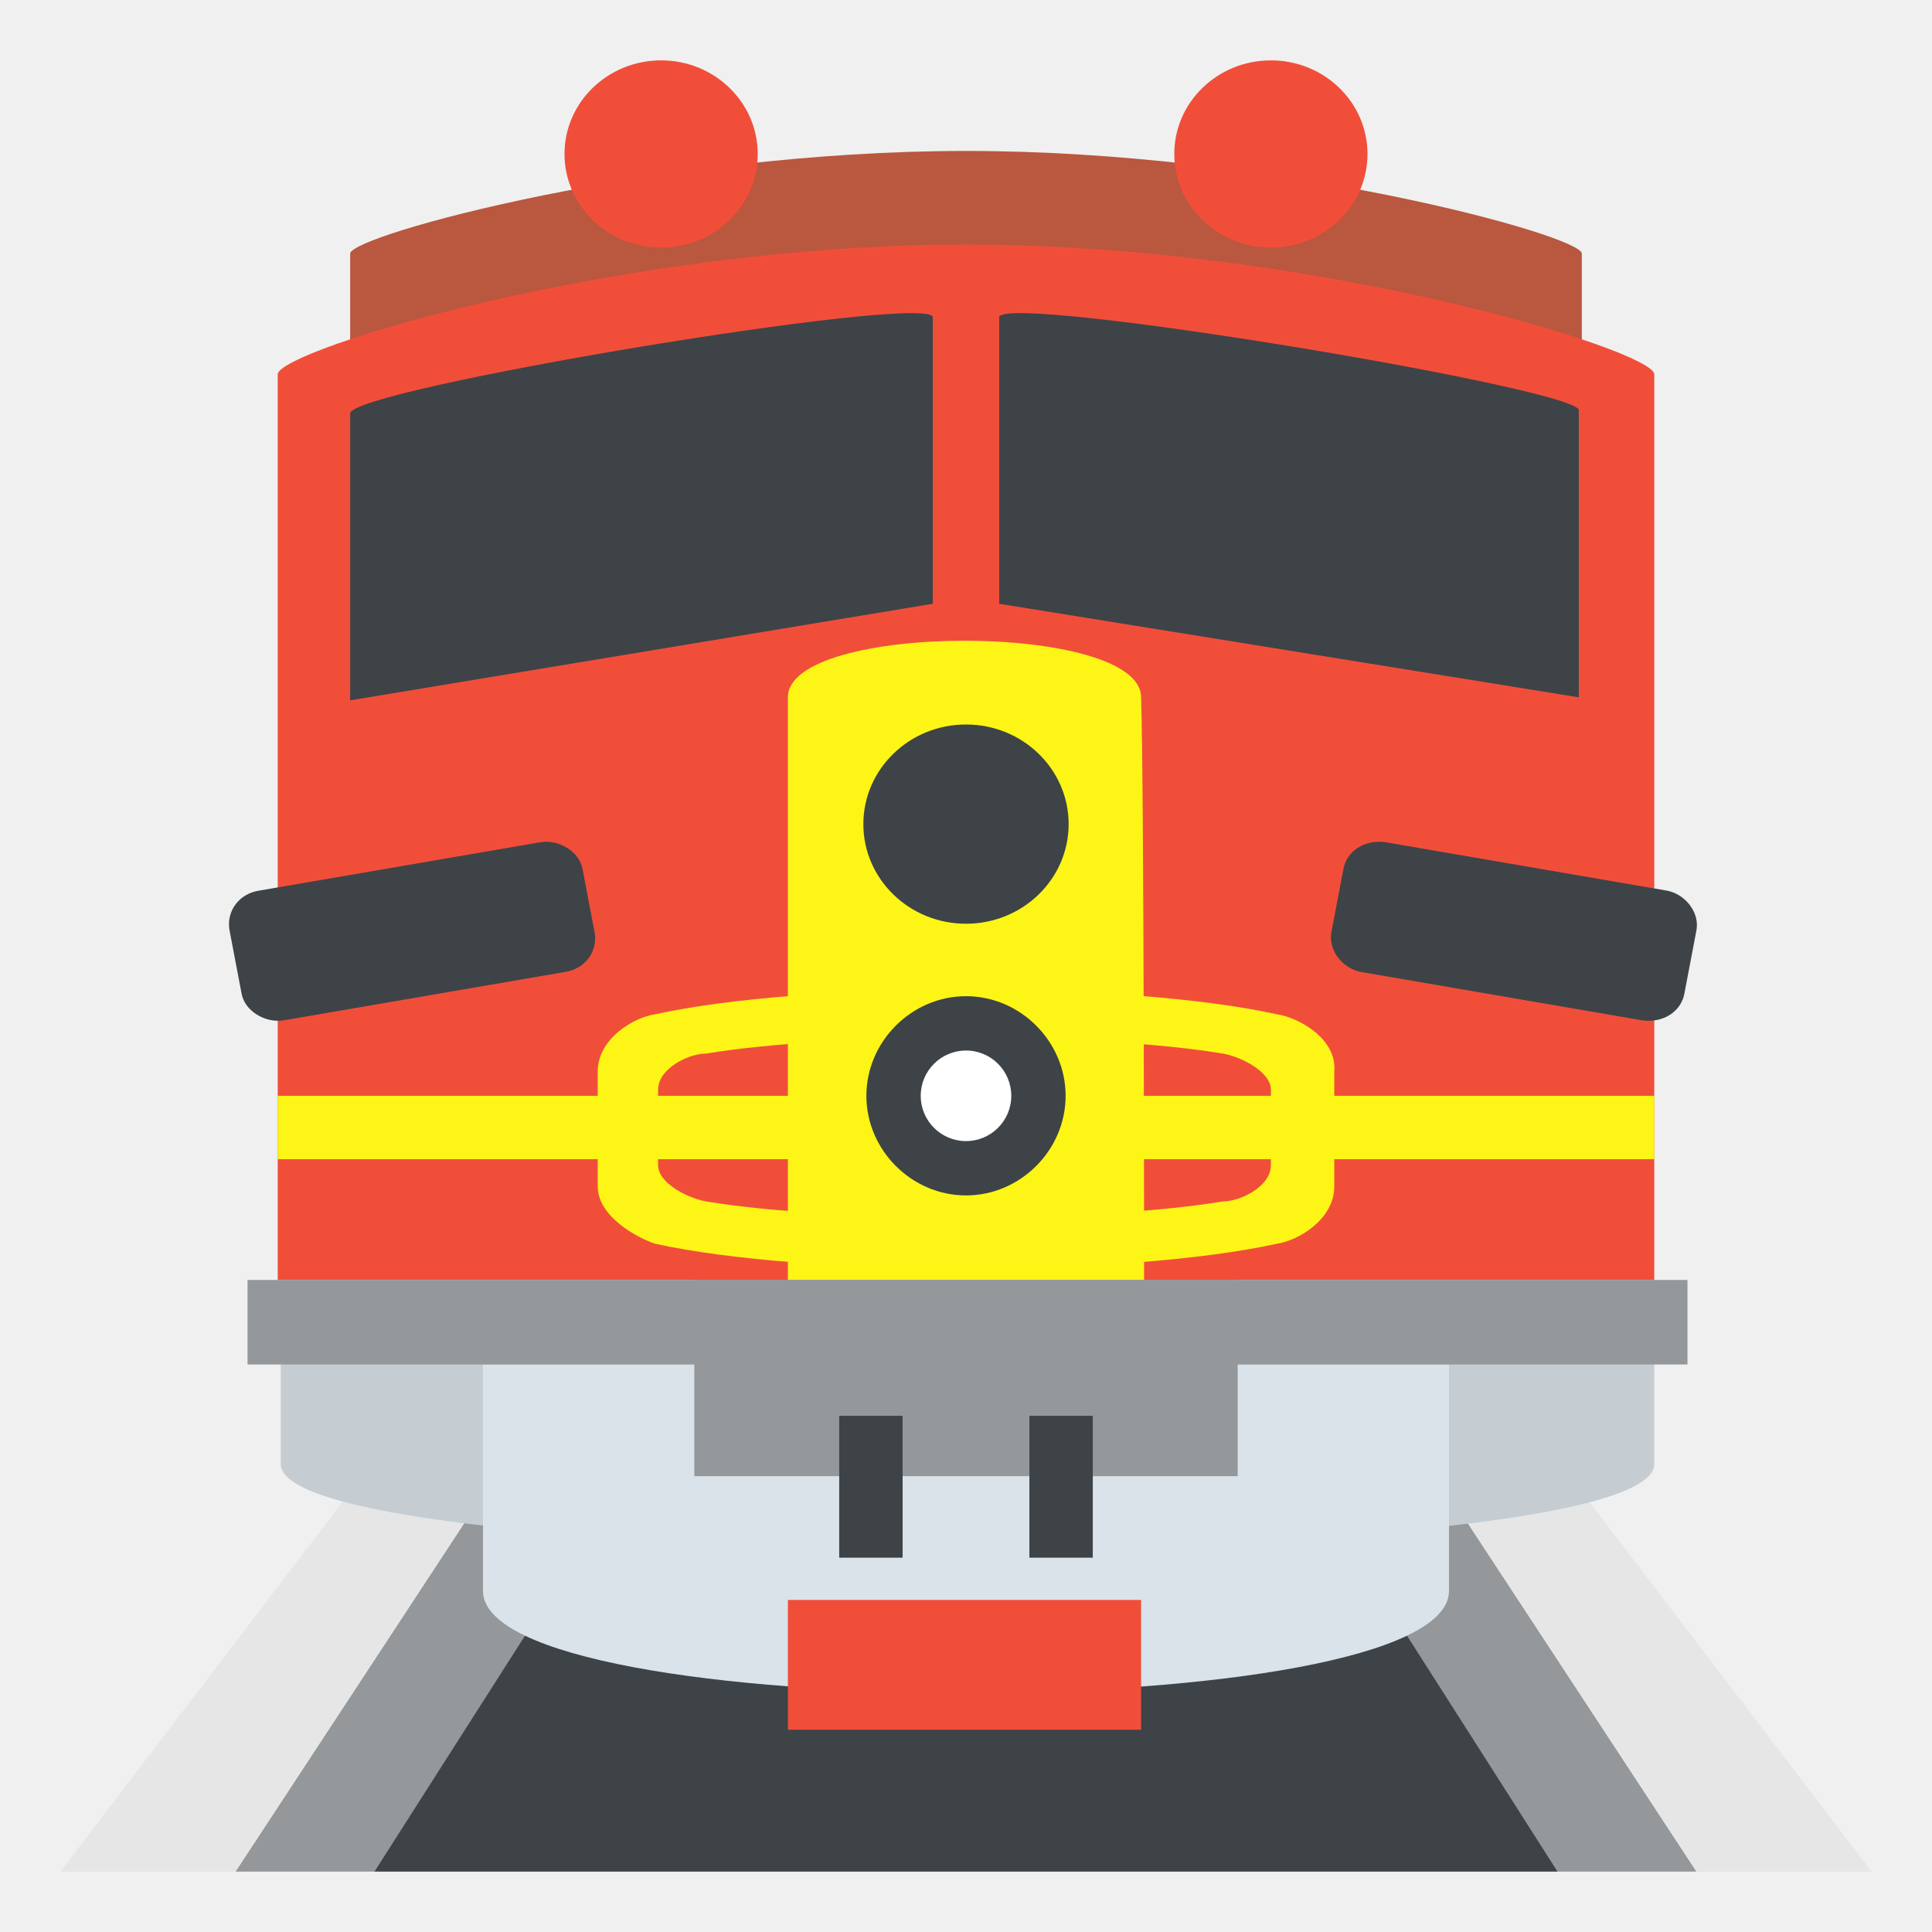
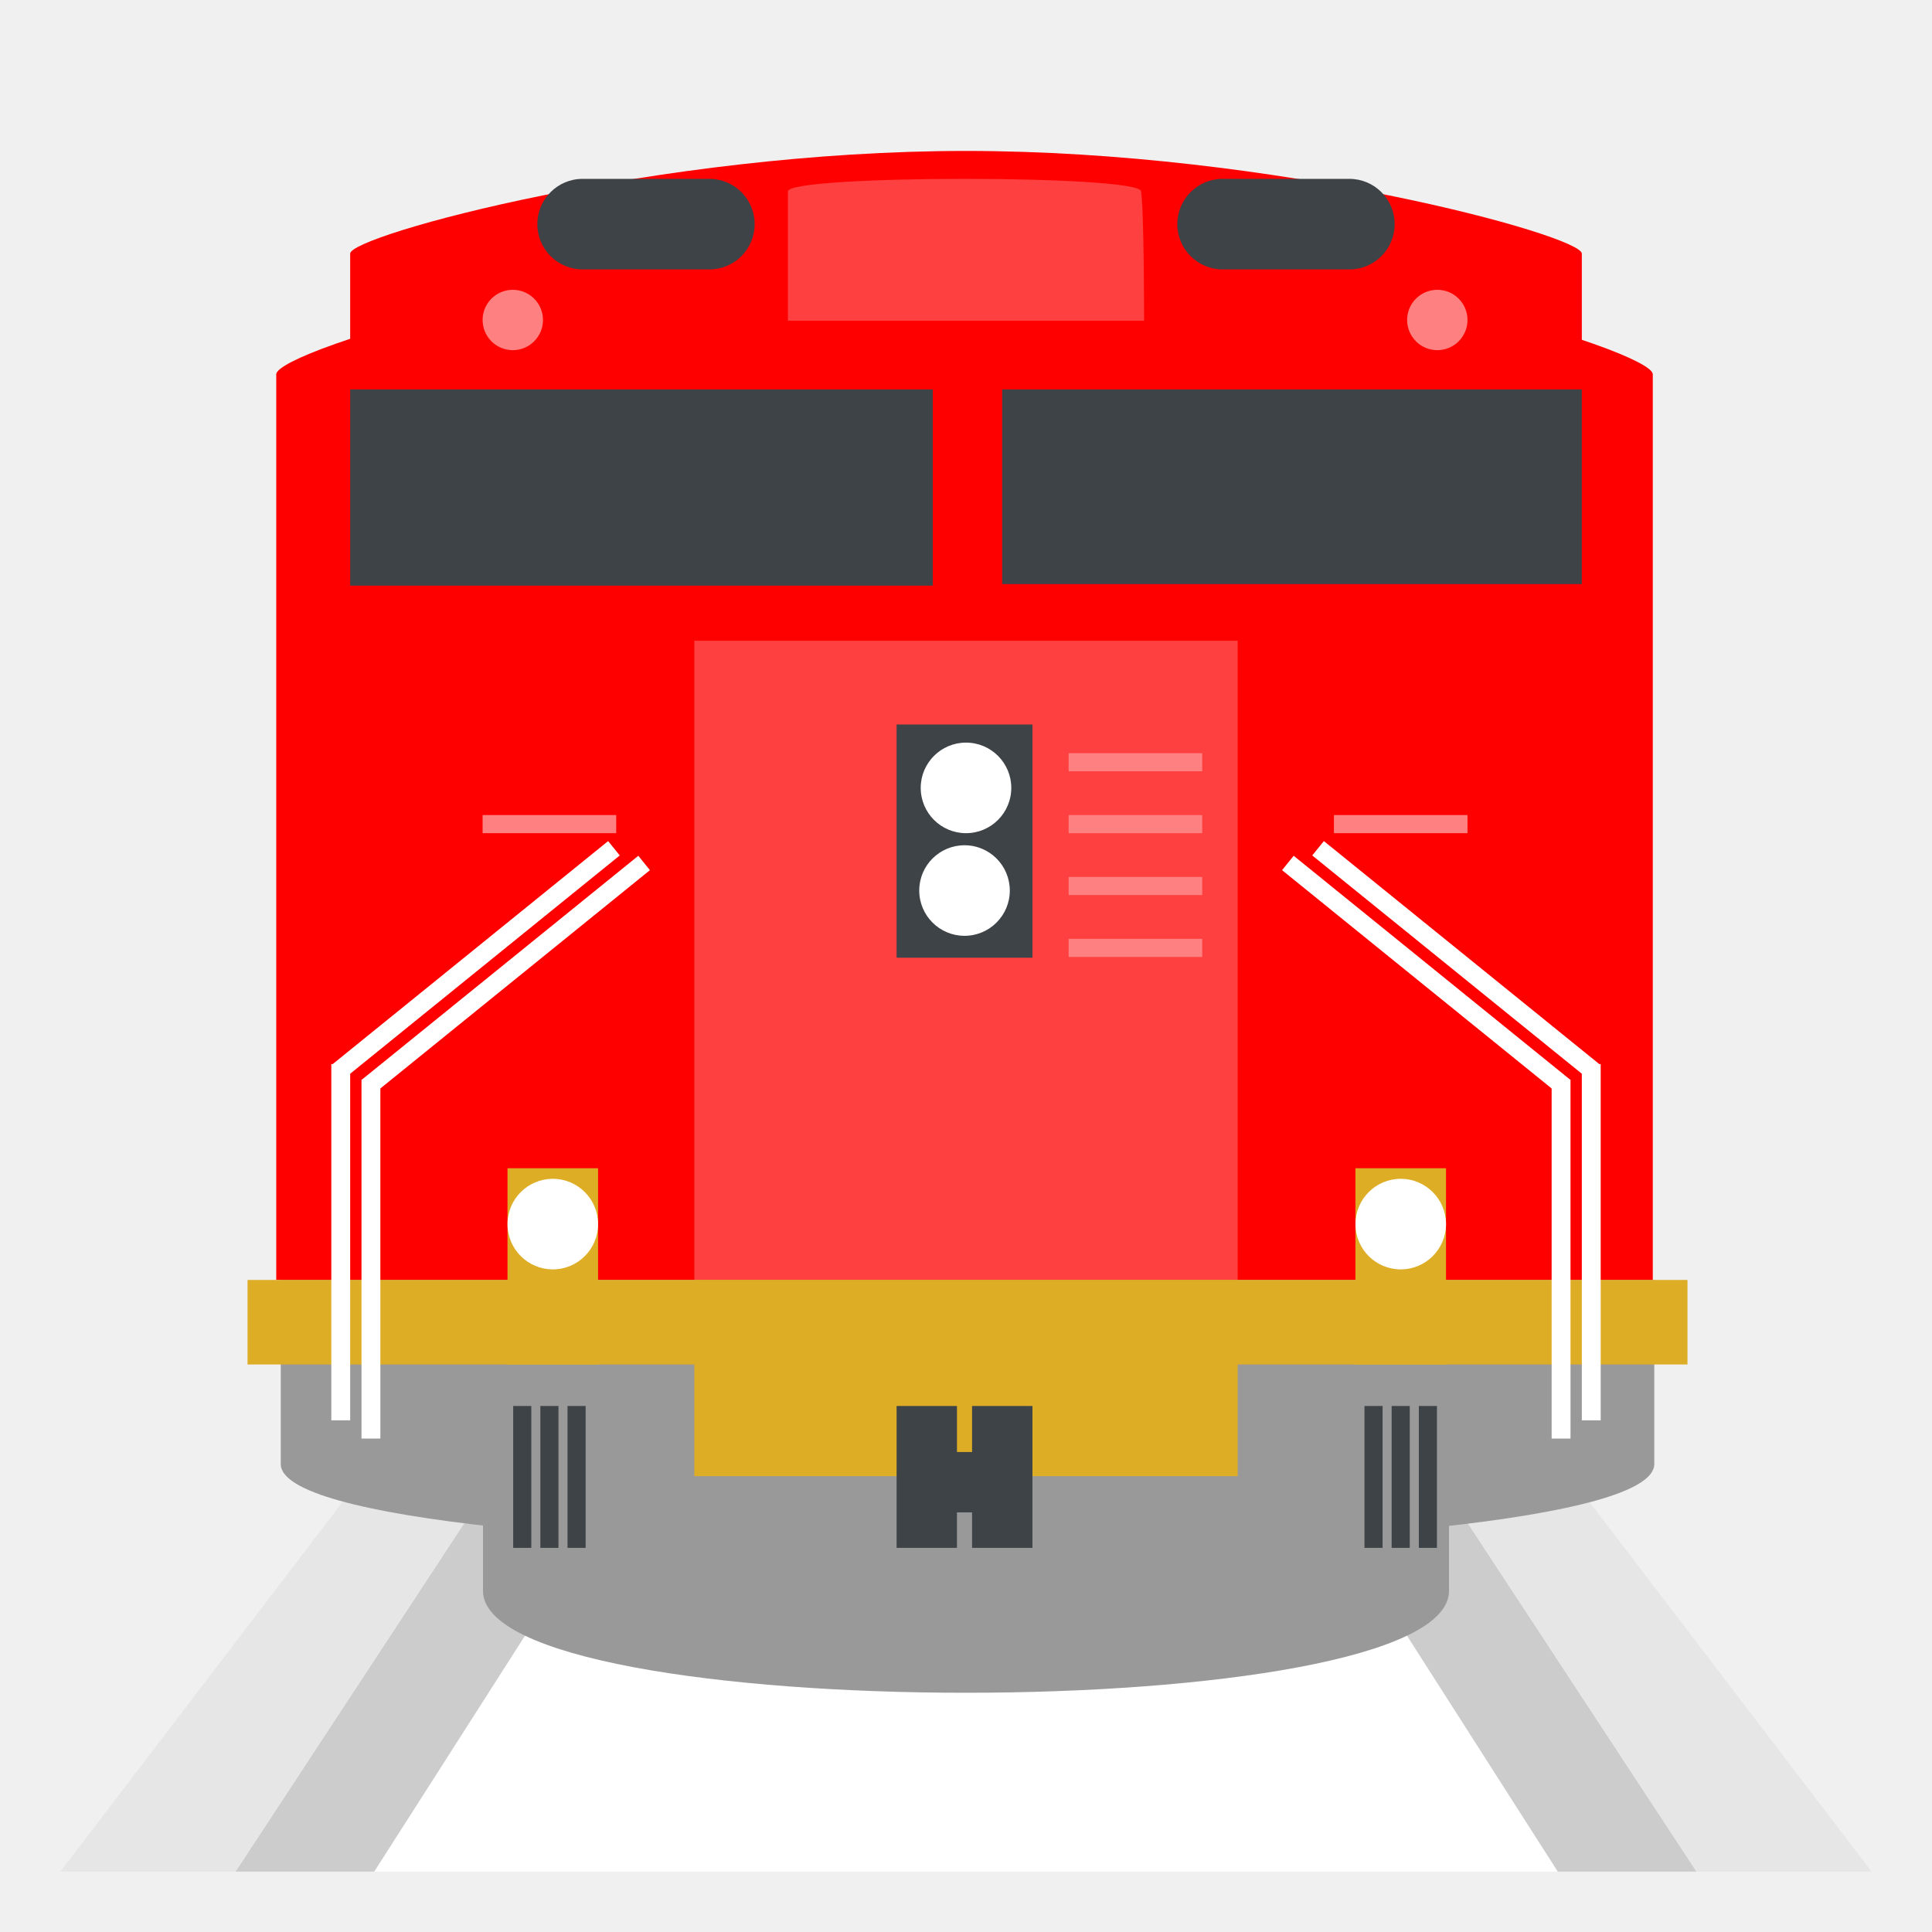
- <svg xmlns="http://www.w3.org/2000/svg" width="800px" height="800px" viewBox="0 0 64 64" aria-hidden="true" role="img" class="iconify iconify--emojione" preserveAspectRatio="xMidYMid meet">
-   <path fill="#94989b" d="M16.4 48.9L7.8 62h4.6l8.4-13.1z">
- 
- </path>
-   <path fill="#e6e6e6" d="M16.4 48.9H12L2 62h5.8z">
- 
- </path>
-   <path fill="#94989b" d="M47.6 48.9h-4.4L51.6 62h4.6z">
- 
- </path>
-   <path fill="#e6e6e6" d="M47.6 48.9L56.2 62H62L52 48.9z">
- 
- </path>
-   <path fill="#3e4347" d="M44 50.1H20L12.4 62h39.2z">
- 
- </path>
-   <path d="M52.4 32.2H11.6V8.4C11.6 7.8 21.8 5 32 5s20.4 2.8 20.4 3.4v23.8" fill="#ba573f">
- 
- </path>
-   <path d="M54.8 48.5c0 3.7-45.5 3.7-45.5 0v-6.1h45.5v6.1" fill="#c5cdd3">
- 
- </path>
-   <path d="M48 52.7c0 4.5-32 4.5-32 0v-7.5h32v7.5" fill="#dae3ea">
- 
- </path>
-   <path d="M54.8 42.4H9.2v-30c0-.8 11.4-4.3 22.8-4.3s22.8 3.5 22.8 4.3v30" fill="#f14e3a">
- 
- </path>
-   <g fill="#3e4347">
-     <path d="M11.6 13.7v9.5L30.9 20v-9.5c-.2-.8-19.4 2.4-19.3 3.2">
- 
- </path>
-     <path d="M33.1 10.5V20l19.2 3.1v-9.5c.2-.7-19-3.9-19.2-3.1">
- 
- </path>
-   </g>
-   <path d="M37.9 42.4H26.1V23.1c0-2.5 11.7-2.5 11.7 0c.1 3 .1 19.3.1 19.3" fill="#fdf516">
- 
- </path>
-   <ellipse cx="32" cy="27.3" rx="3.4" ry="3.3" fill="#3e4347">
- 
- </ellipse>
-   <g fill="#f14e3a">
-     <ellipse cx="21.9" cy="5.1" rx="3.2" ry="3.1">
- 
- </ellipse>
-     <ellipse cx="42.1" cy="5.1" rx="3.2" ry="3.1">
- 
- </ellipse>
-   </g>
-   <g fill="#fdf516">
-     <path d="M42.3 33.6c-5-1.1-15.6-1.1-20.6 0c-.7.1-1.9.8-1.9 1.9v3.8c0 1 1.3 1.7 1.9 1.9c5 1.1 15.6 1.1 20.6 0c.7-.1 1.9-.8 1.9-1.9v-3.8c.1-1.1-1.2-1.8-1.9-1.9m-.2 5c0 .7-1 1.2-1.6 1.2c-4.2.7-12.9.7-17.1 0c-.6-.1-1.6-.6-1.6-1.2v-2.5c0-.7 1-1.2 1.6-1.2c4.2-.7 12.9-.7 17.1 0c.6.1 1.6.6 1.6 1.2v2.5">
- 
- </path>
-     <path d="M9.2 36.3h45.6v2.1H9.2z">
- 
- </path>
-   </g>
-   <path d="M35.3 36.3c0 1.8-1.5 3.3-3.3 3.3s-3.3-1.5-3.3-3.3c0-1.8 1.5-3.3 3.3-3.3c1.8 0 3.3 1.5 3.3 3.3" fill="#3e4347">
- 
- </path>
-   <circle cx="32" cy="36.3" r="1.5" fill="#ffffff">
- 
- </circle>
-   <path fill="#94989b" d="M23 42.4h18v6.5H23z">
- 
- </path>
-   <g fill="#3e4347">
-     <path d="M27.8 46.9h2.1v4.7h-2.1z">
- 
- </path>
-     <path d="M34.1 46.9h2.1v4.7h-2.1z">
- 
- </path>
-   </g>
-   <path fill="#94989b" d="M8.2 42.4h47.7v2.8H8.2z">
- 
- </path>
-   <path fill="#f14e3a" d="M26.1 53h11.7v4.3H26.1z">
- 
- </path>
-   <g fill="#3e4347">
-     <path d="M55.8 32.9c-.1.6-.7 1-1.4.9l-9.3-1.6c-.6-.1-1.1-.7-1-1.3l.4-2.1c.1-.6.7-1 1.4-.9l9.3 1.6c.6.1 1.1.7 1 1.3l-.4 2.1">
- 
- </path>
-     <path d="M19.7 30.9c.1.6-.3 1.2-1 1.3l-9.3 1.6c-.6.1-1.3-.3-1.4-.9l-.4-2.1c-.1-.6.3-1.2 1-1.3l9.3-1.6c.6-.1 1.3.3 1.4.9l.4 2.1">
- 
- </path>
+ <svg xmlns="http://www.w3.org/2000/svg" version="1.1" viewBox="0 0 64 64" width="64" height="64">
+   <defs />
+   <g id="Canvas_1" fill="none" fill-opacity="1" stroke-dasharray="none" stroke-opacity="1" stroke="none">
+     <g id="Canvas_1_Layer_1">
+       <g id="Graphic_2">
+         <path d="M 16.4 48.9 L 7.8 62 L 12.4 62 L 20.8 48.9 Z" fill="#ccc" />
+       </g>
+       <g id="Graphic_3">
+         <path d="M 16.4 48.9 L 12 48.9 L 2 62 L 7.8 62 Z" fill="#e6e6e6" />
+       </g>
+       <g id="Graphic_4">
+         <path d="M 47.6 48.9 L 43.2 48.9 L 51.6 62 L 56.2 62 Z" fill="#ccc" />
+       </g>
+       <g id="Graphic_5">
+         <path d="M 47.6 48.9 L 56.2 62 L 62 62 L 52 48.9 Z" fill="#e6e6e6" />
+       </g>
+       <g id="Graphic_6">
+         <path d="M 44 50.1 L 20 50.1 L 12.4 62 L 51.6 62 Z" fill="white" />
+       </g>
+       <g id="Graphic_7">
+         <path d="M 52.4 32.2 L 11.6 32.2 L 11.6 8.4 C 11.6 7.8 21.8 5 32 5 C 42.2 5 52.4 7.8 52.4 8.4 L 52.4 32.2" fill="red" />
+       </g>
+       <g id="Graphic_8">
+         <path d="M 54.8 48.5 C 54.8 52.2 9.3 52.2 9.3 48.5 L 9.3 42.4 L 54.8 42.4 L 54.8 48.5" fill="#999" />
+       </g>
+       <g id="Graphic_9">
+         <path d="M 48 52.7 C 48 57.2 16 57.2 16 52.7 L 16 45.2 L 48 45.2 L 48 52.7" fill="#999" />
+       </g>
+       <g id="Graphic_10">
+         <path d="M 54.751 42.4 L 9.151 42.4 L 9.151 12.4 C 9.151 11.6 20.551 8.1 31.951 8.1 C 43.351 8.1 54.751 11.6 54.751 12.4 L 54.751 42.4" fill="red" />
+       </g>
+       <g id="Group_64">
+         <g id="Graphic_13">
+           <rect x="11.6" y="12.9" width="19.3" height="6.5" fill="#3e4347" />
+         </g>
+         <g id="Graphic_12">
+           <rect x="33.198" y="12.9" width="19.202" height="6.449" fill="#3e4347" />
+         </g>
+       </g>
+       <g id="Graphic_14">
+         <rect x="23" y="21.225" width="18" height="21.175" fill="#ff4040" />
+       </g>
+       <g id="Graphic_15">
+         <rect x="29.701" y="24" width="4.5" height="7.725" fill="#3e4347" />
+       </g>
+       <g id="Graphic_24">
+         <rect x="23" y="42.4" width="18" height="6.5" fill="#dead26" />
+       </g>
+       <g id="Graphic_27">
+         <rect x="29.701" y="46.575" width="2" height="4.7" fill="#3e4347" />
+       </g>
+       <g id="Graphic_26">
+         <rect x="32.201" y="46.575" width="2" height="4.7" fill="#3e4347" />
+       </g>
+       <g id="Graphic_28">
+         <rect x="8.2" y="42.4" width="47.7" height="2.8" fill="#dead26" />
+       </g>
+       <g id="Graphic_35">
+         <circle cx="32" cy="26.1" r="1.5" fill="white" />
+       </g>
+       <g id="Graphic_37">
+         <circle cx="31.951" cy="29.5" r="1.5" fill="white" />
+       </g>
+       <g id="Graphic_38">
+         <path d="M 37.9 10.625 L 26.1 10.625 L 26.1 6.341 C 26.1 5.786 37.8 5.786 37.8 6.341 C 37.9 7.007 37.9 10.625 37.9 10.625" fill="#ff4040" />
+       </g>
+       <g id="Graphic_39">
+         <circle cx="16.987" cy="10.6" r="1" fill="#ff8080" />
+       </g>
+       <g id="Graphic_40">
+         <circle cx="47.613" cy="10.6" r="1" fill="#ff8080" />
+       </g>
+       <g id="Group_46">
+         <g id="Graphic_42">
+           <rect x="17" y="46.575" width=".6" height="4.7" fill="#3e4347" />
+         </g>
+         <g id="Graphic_44">
+           <rect x="17.9" y="46.575" width=".6" height="4.7" fill="#3e4347" />
+         </g>
+         <g id="Graphic_45">
+           <rect x="18.8" y="46.575" width=".6" height="4.7" fill="#3e4347" />
+         </g>
+       </g>
+       <g id="Group_53">
+         <g id="Graphic_50">
+           <rect x="45.2" y="46.575" width=".6" height="4.7" fill="#3e4347" />
+         </g>
+         <g id="Graphic_49">
+           <rect x="46.1" y="46.575" width=".6" height="4.7" fill="#3e4347" />
+         </g>
+         <g id="Graphic_48">
+           <rect x="47.001" y="46.575" width=".6" height="4.7" fill="#3e4347" />
+         </g>
+       </g>
+       <g id="Graphic_51">
+         <rect x="30.675" y="48.1" width="2.8" height="2" fill="#3e4347" />
+       </g>
+       <g id="Graphic_52">
+         <rect x="35.4" y="24.95" width="4.425" height=".6" fill="#ff8080" />
+       </g>
+       <g id="Graphic_54">
+         <rect x="35.4" y="27" width="4.425" height=".6" fill="#ff8080" />
+       </g>
+       <g id="Graphic_55">
+         <rect x="35.4" y="29.05" width="4.425" height=".6" fill="#ff8080" />
+       </g>
+       <g id="Graphic_56">
+         <rect x="35.4" y="31.1" width="4.425" height=".6" fill="#ff8080" />
+       </g>
+       <g id="Graphic_61">
+         <rect x="44.188" y="27" width="4.425" height=".6" fill="#ff8080" />
+       </g>
+       <g id="Graphic_62">
+         <rect x="15.987" y="27" width="4.425" height=".6" fill="#ff8080" />
+       </g>
+       <g id="Graphic_63">
+         <path d="M 40.5 5.925 L 44.7 5.925 C 45.528 5.925 46.2 6.597 46.2 7.425 L 46.2 7.425 C 46.2 8.253 45.528 8.925 44.7 8.925 L 40.5 8.925 C 39.672 8.925 39 8.253 39 7.425 L 39 7.425 C 39 6.597 39.672 5.925 40.5 5.925 Z" fill="#3e4347" />
+         <path d="M 40.5 5.925 L 44.7 5.925 C 45.528 5.925 46.2 6.597 46.2 7.425 L 46.2 7.425 C 46.2 8.253 45.528 8.925 44.7 8.925 L 40.5 8.925 C 39.672 8.925 39 8.253 39 7.425 L 39 7.425 C 39 6.597 39.672 5.925 40.5 5.925 Z" stroke="#b1001c" stroke-linecap="butt" stroke-linejoin="round" stroke-width="0" />
+       </g>
+       <g id="Graphic_65">
+         <path d="M 19.3 5.925 L 23.499 5.925 C 24.328 5.925 24.999 6.597 24.999 7.425 L 24.999 7.425 C 24.999 8.253 24.328 8.925 23.499 8.925 L 19.3 8.925 C 18.471 8.925 17.8 8.253 17.8 7.425 L 17.8 7.425 C 17.8 6.597 18.471 5.925 19.3 5.925 Z" fill="#3e4347" />
+         <path d="M 19.3 5.925 L 23.499 5.925 C 24.328 5.925 24.999 6.597 24.999 7.425 L 24.999 7.425 C 24.999 8.253 24.328 8.925 23.499 8.925 L 19.3 8.925 C 18.471 8.925 17.8 8.253 17.8 7.425 L 17.8 7.425 C 17.8 6.597 18.471 5.925 19.3 5.925 Z" stroke="#b1001c" stroke-linecap="butt" stroke-linejoin="round" stroke-width="0" />
+       </g>
+       <g id="Graphic_66">
+         <rect x="44.901" y="38.7" width="3" height="6.5" fill="#dead26" />
+       </g>
+       <g id="Graphic_67">
+         <circle cx="46.401" cy="40.55" r="1.5" fill="white" />
+       </g>
+       <g id="Graphic_69">
+         <rect x="16.812" y="38.7" width="3" height="6.5" fill="#dead26" />
+       </g>
+       <g id="Graphic_68">
+         <circle cx="18.312" cy="40.55" r="1.5" fill="white" />
+       </g>
+       <g id="Group_74">
+         <g id="Graphic_20">
+           <rect x="10.975" y="35.25" width=".625" height="11.8" fill="white" />
+         </g>
+         <g id="Graphic_71">
+           <rect x="11.975" y="35.763" width=".625" height="11.891" fill="white" />
+         </g>
+         <g id="Graphic_72">
+           <path d="M 10.975 35.287 L 20.145 27.862 L 20.53 28.338 L 11.36 35.763 Z" fill="white" />
+         </g>
+         <g id="Graphic_73">
+           <path d="M 11.975 35.775 L 21.145 28.349 L 21.53 28.825 L 12.36 36.251 Z" fill="white" />
+         </g>
+       </g>
+       <g id="Group_75">
+         <g id="Graphic_79">
+           <rect x="52.4" y="35.25" width=".625" height="11.8" fill="white" />
+         </g>
+         <g id="Graphic_78">
+           <rect x="51.4" y="35.763" width=".625" height="11.891" fill="white" />
+         </g>
+         <g id="Graphic_77">
+           <path d="M 53.025 35.287 L 43.855 27.862 L 43.47 28.338 L 52.64 35.763 Z" fill="white" />
+         </g>
+         <g id="Graphic_76">
+           <path d="M 52.025 35.775 L 42.855 28.349 L 42.47 28.825 L 51.64 36.251 Z" fill="white" />
+         </g>
+       </g>
+     </g>
  </g>
</svg>
